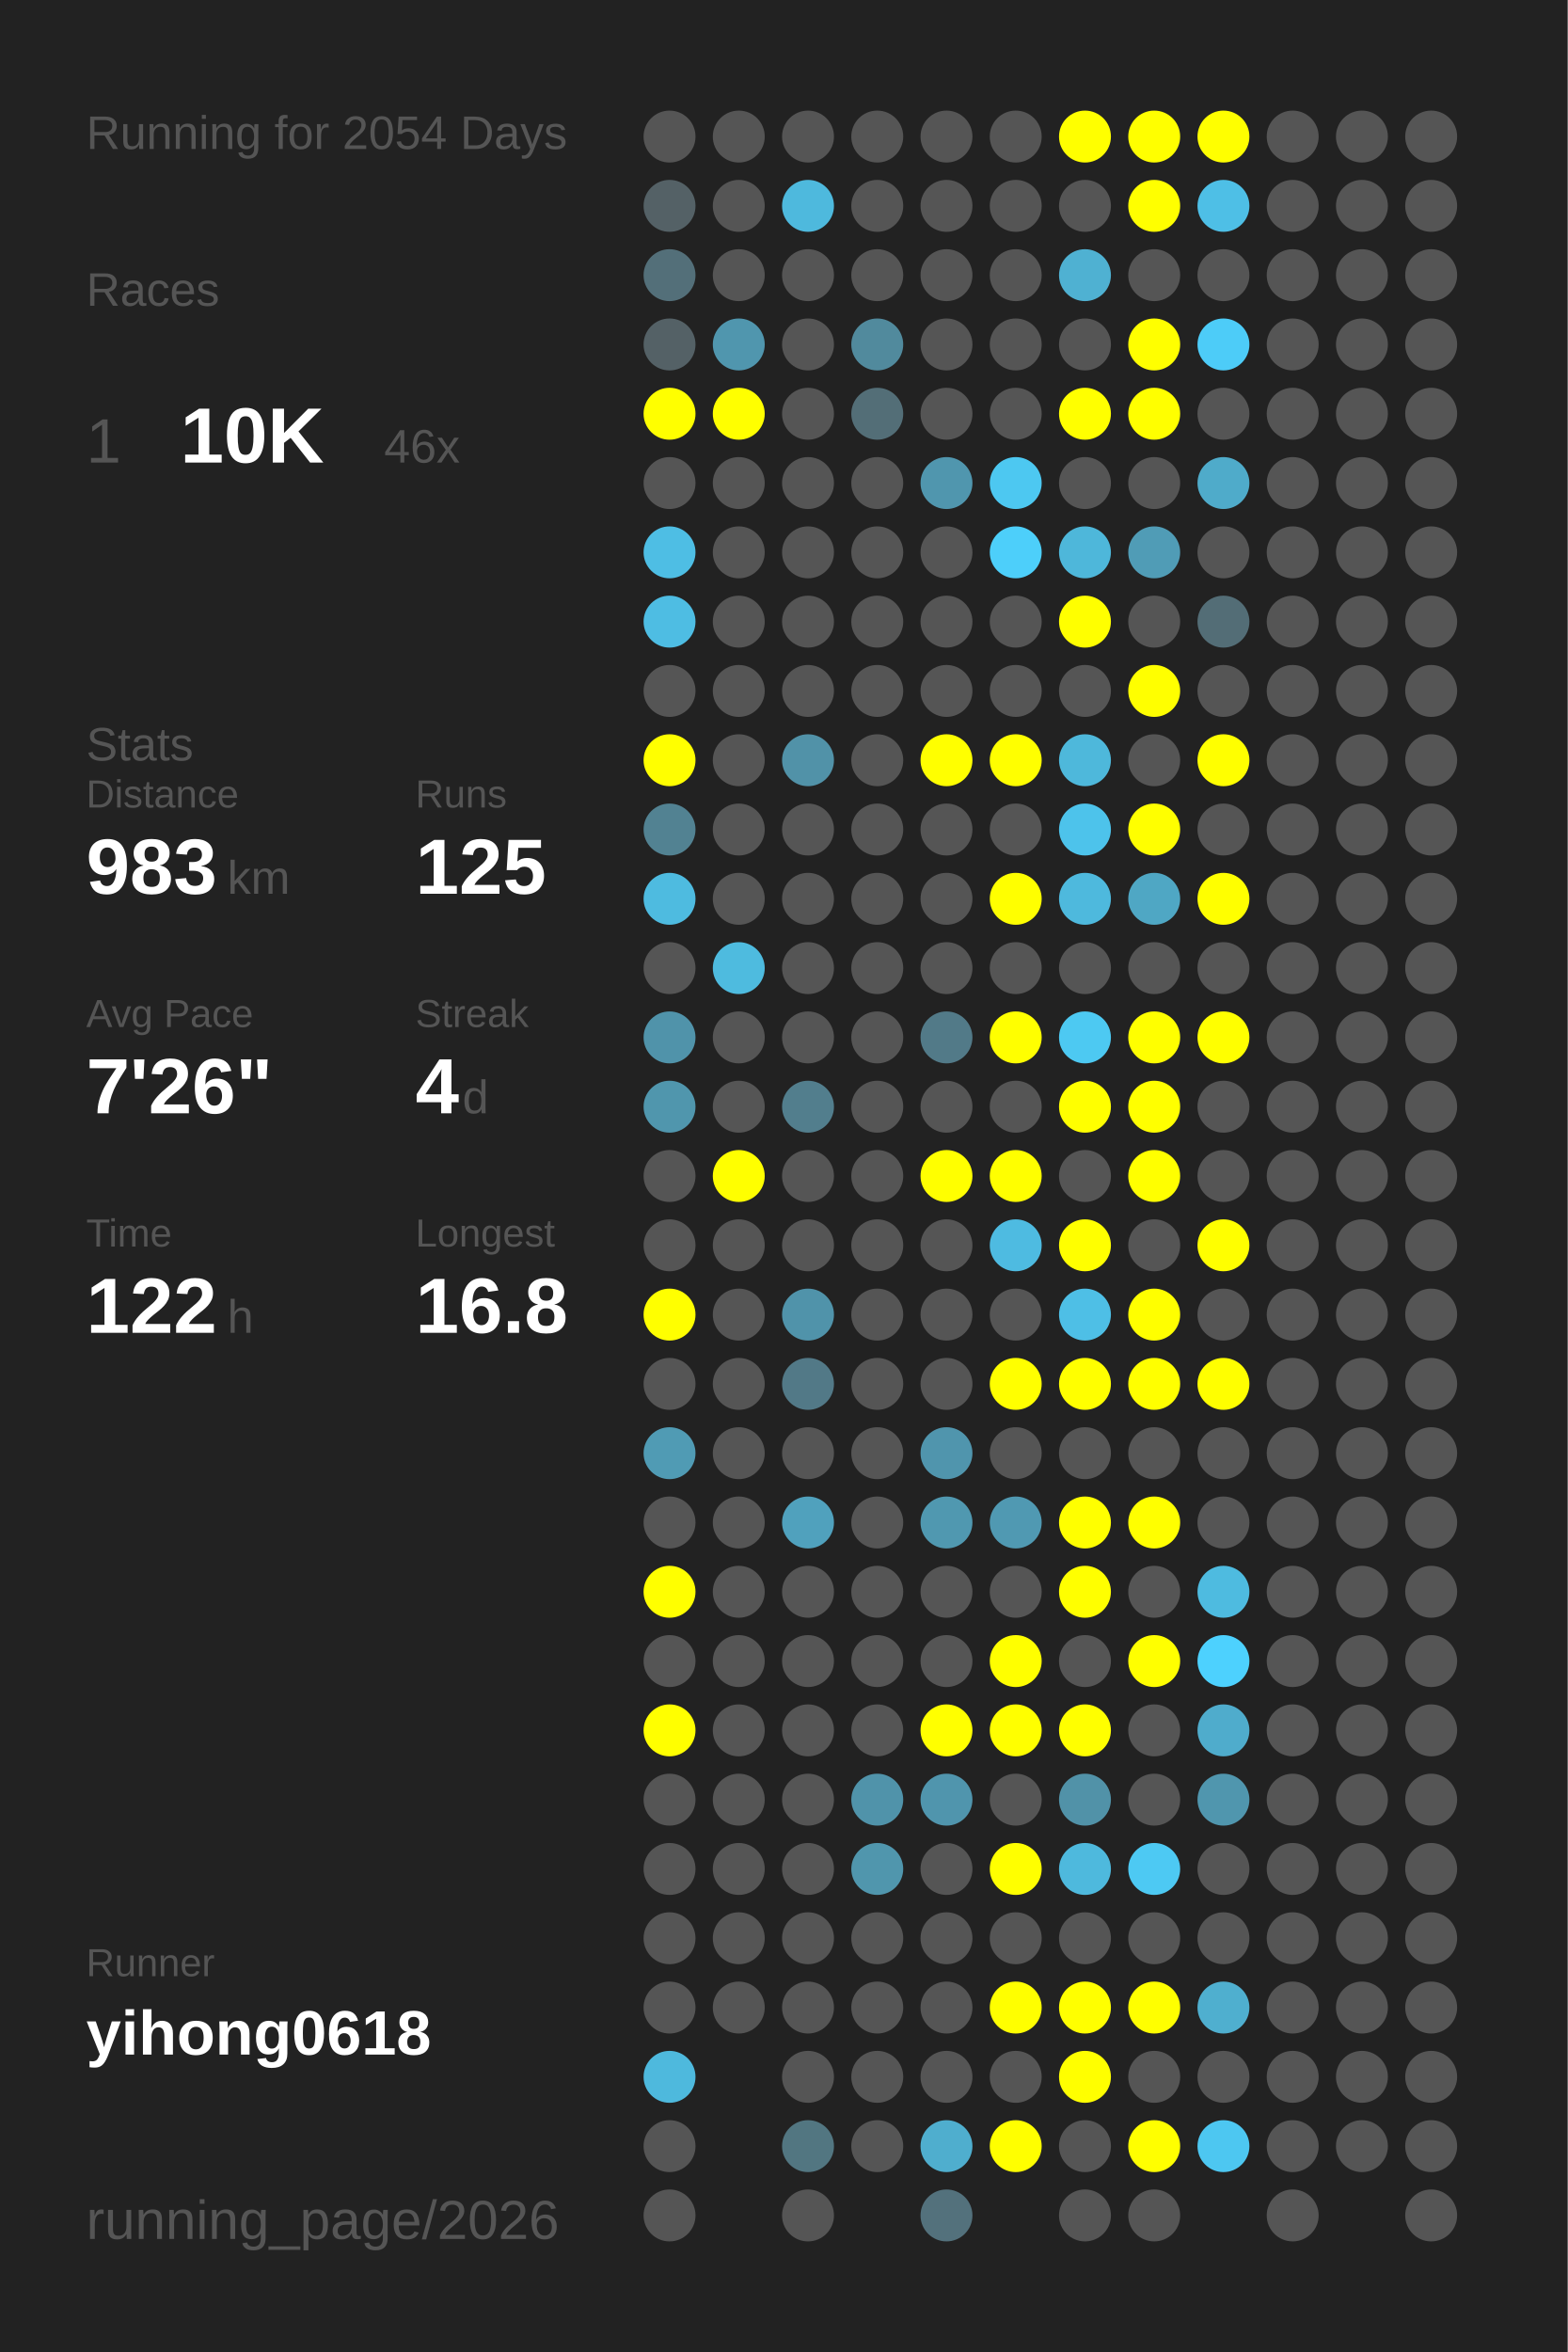
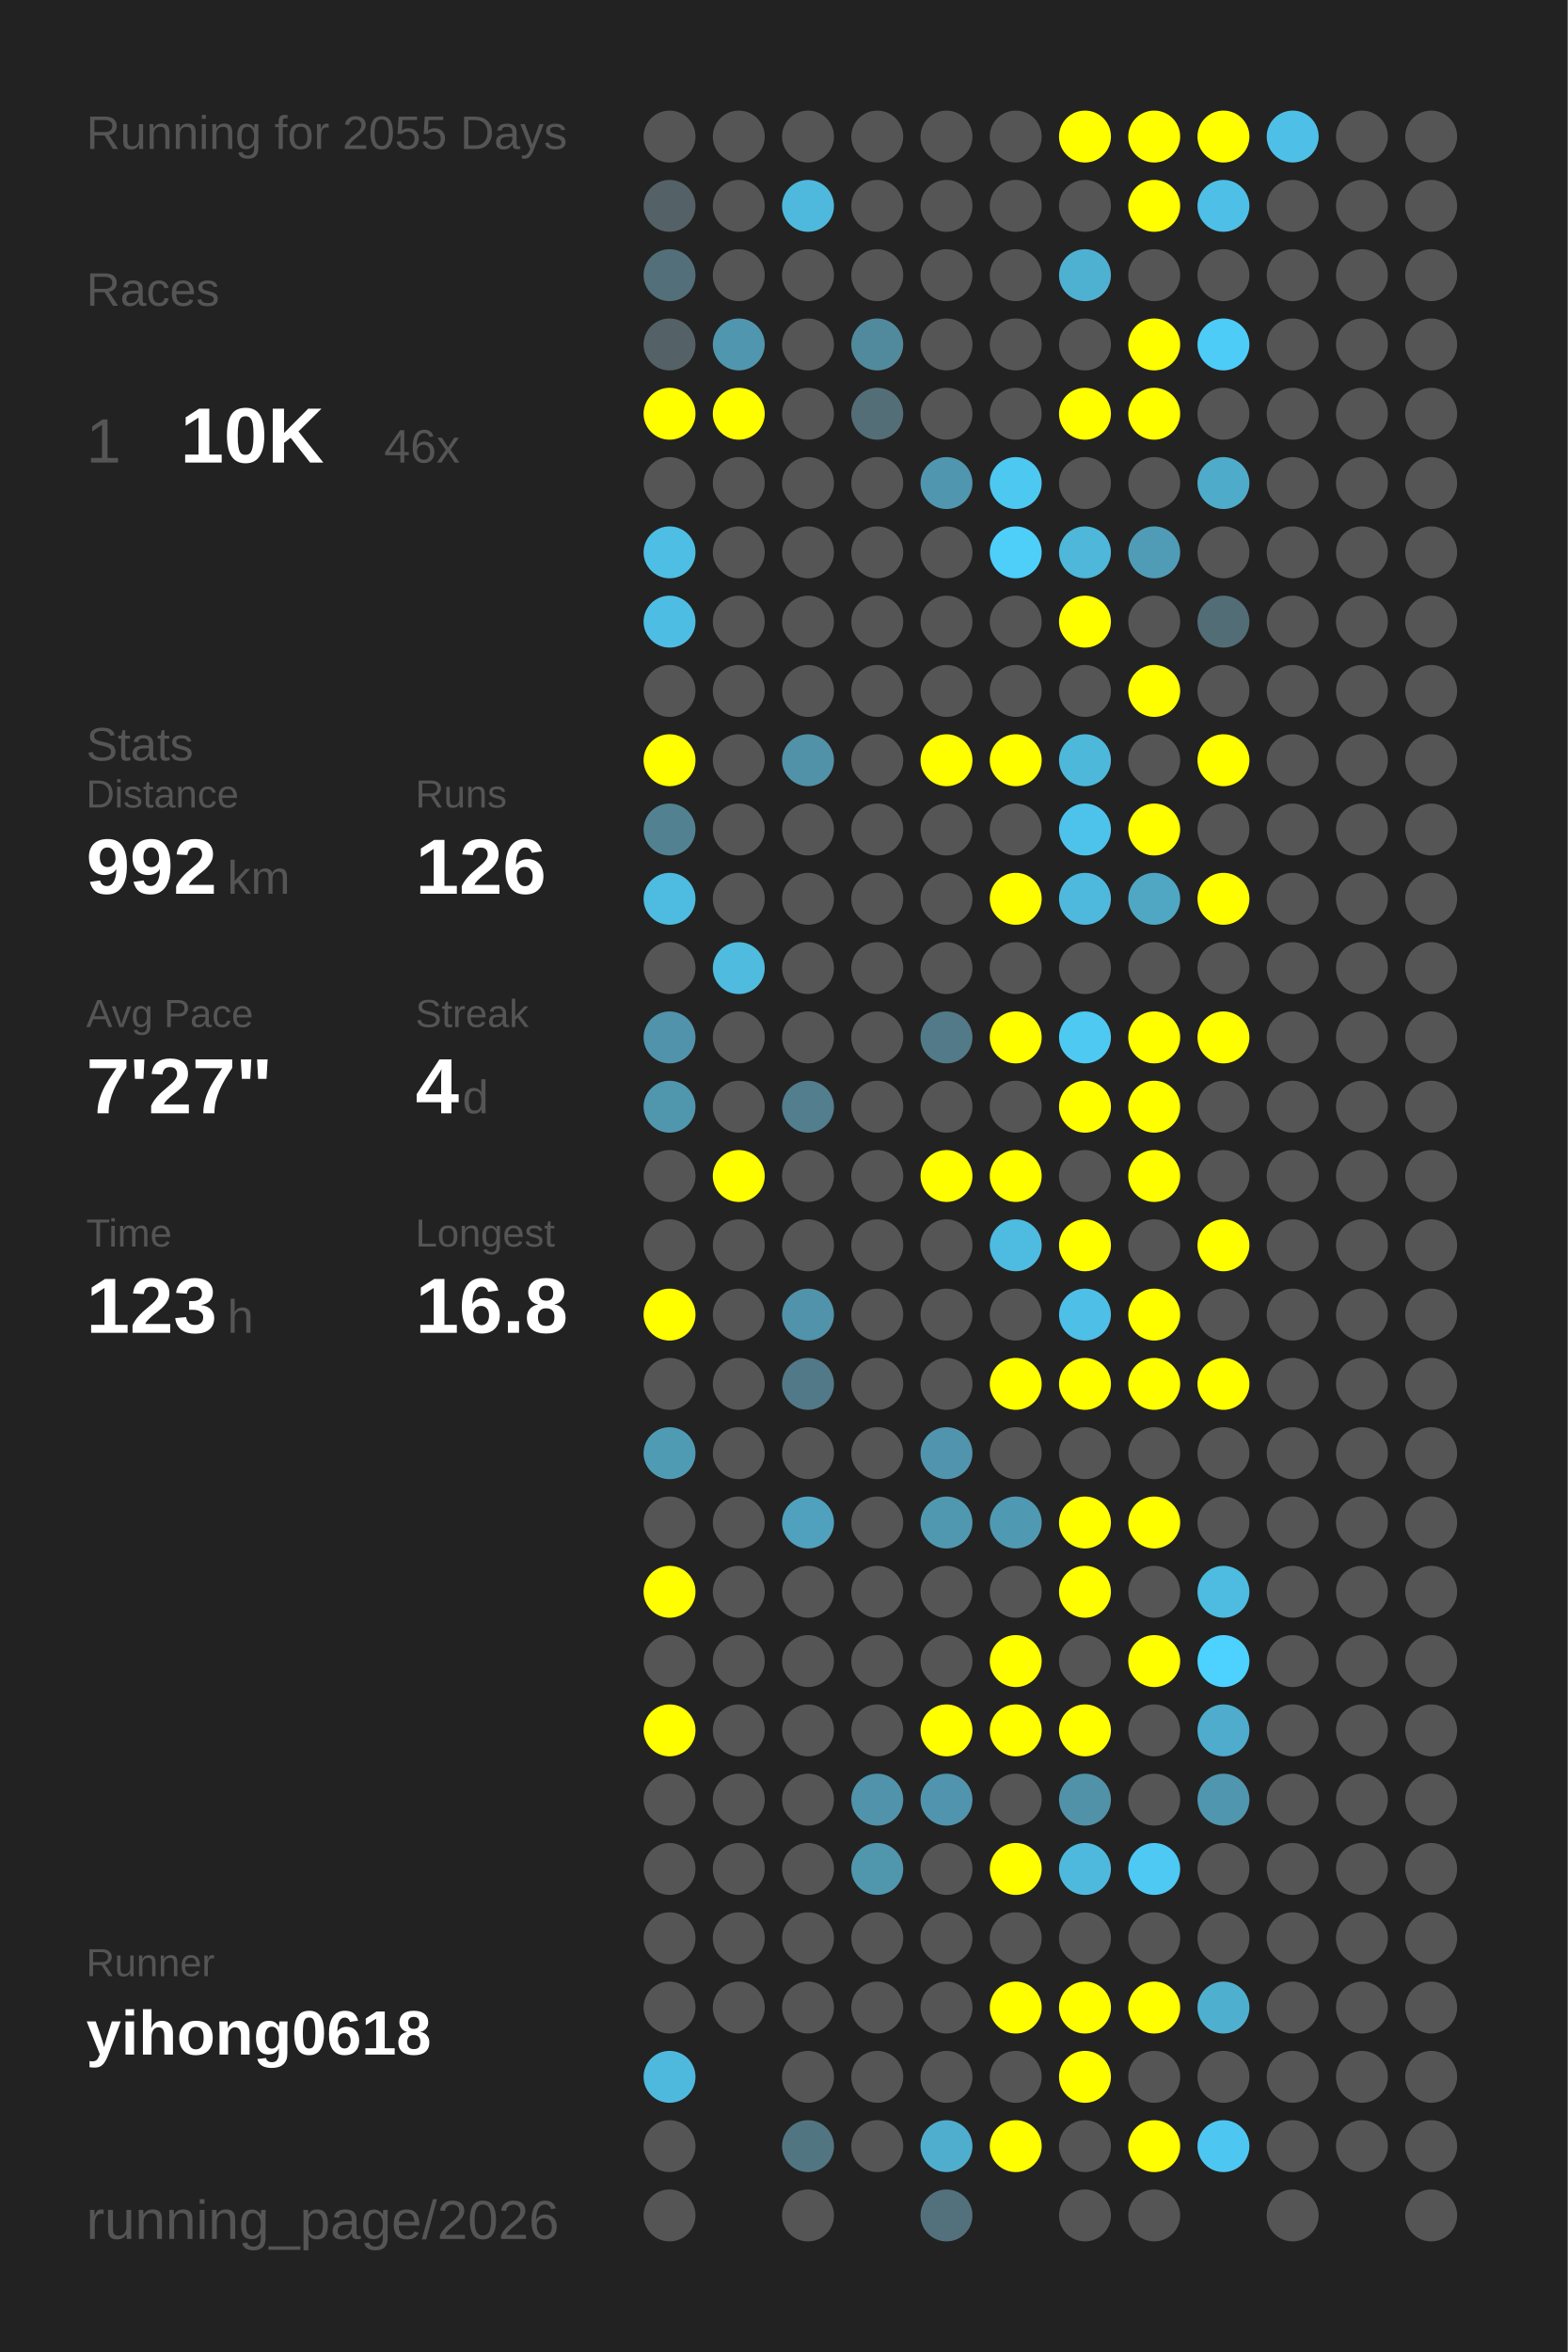
<svg xmlns="http://www.w3.org/2000/svg" baseProfile="full" height="300mm" version="1.1" viewBox="0,0,200,300" width="200mm">
  <defs />
  <rect fill="#222222" height="300" width="200" x="0" y="0" />
-   <text fill="#555555" style="font-size:6px; font-family:Arial;" x="11" y="19">Running for 2054 Days</text>
+   <text fill="#555555" style="font-size:6px; font-family:Arial;" x="11" y="19">Running for 2055 Days</text>
  <text fill="#555555" style="font-size:6px; font-family:Arial;" x="11" y="39">Races</text>
  <text fill="#555555" style="font-size:8px; font-family:Arial;" x="11" y="59">1</text>
  <text fill="#FFFFFF" style="font-size:10px; font-family:Arial; font-weight:bold;" x="23" y="59">10K</text>
  <text fill="#555555" style="font-size:6px; font-family:Arial;" x="49" y="59">46x</text>
  <text fill="#555555" style="font-size:6px; font-family:Arial;" x="11" y="97">Stats</text>
  <text fill="#555555" style="font-size:5px; font-family:Arial;" x="11" y="103">Distance</text>
-   <text fill="#FFFFFF" style="font-size:10px; font-family:Arial; font-weight:bold;" x="11" y="114">983</text>
+   <text fill="#FFFFFF" style="font-size:10px; font-family:Arial; font-weight:bold;" x="11" y="114">992</text>
  <text fill="#555555" style="font-size:6px; font-family:Arial;" x="29" y="114">km</text>
  <text fill="#555555" style="font-size:5px; font-family:Arial;" x="53" y="103">Runs</text>
-   <text fill="#FFFFFF" style="font-size:10px; font-family:Arial; font-weight:bold;" x="53" y="114">125</text>
+   <text fill="#FFFFFF" style="font-size:10px; font-family:Arial; font-weight:bold;" x="53" y="114">126</text>
  <text fill="#555555" style="font-size:5px; font-family:Arial;" x="11" y="131">Avg Pace</text>
-   <text fill="#FFFFFF" style="font-size:10px; font-family:Arial; font-weight:bold;" x="11" y="142">7'26"</text>
+   <text fill="#FFFFFF" style="font-size:10px; font-family:Arial; font-weight:bold;" x="11" y="142">7'27"</text>
  <text fill="#555555" style="font-size:5px; font-family:Arial;" x="53" y="131">Streak</text>
  <text fill="#FFFFFF" style="font-size:10px; font-family:Arial; font-weight:bold;" x="53" y="142">4</text>
  <text fill="#555555" style="font-size:6px; font-family:Arial;" x="59" y="142">d</text>
  <text fill="#555555" style="font-size:5px; font-family:Arial;" x="11" y="159">Time</text>
-   <text fill="#FFFFFF" style="font-size:10px; font-family:Arial; font-weight:bold;" x="11" y="170">122</text>
+   <text fill="#FFFFFF" style="font-size:10px; font-family:Arial; font-weight:bold;" x="11" y="170">123</text>
  <text fill="#555555" style="font-size:6px; font-family:Arial;" x="29" y="170">h</text>
  <text fill="#555555" style="font-size:5px; font-family:Arial;" x="53" y="159">Longest</text>
  <text fill="#FFFFFF" style="font-size:10px; font-family:Arial; font-weight:bold;" x="53" y="170">16.8</text>
  <text fill="#555555" style="font-size:5px; font-family:Arial;" x="11" y="252.065">Runner</text>
  <text fill="#FFFFFF" style="font-size:8px; font-family:Arial; font-weight:bold;" x="11" y="262.065">yihong0618</text>
  <text fill="#555555" style="font-size:7px; font-family:Arial;" x="11" y="285.581">running_page/2026</text>
  <circle cx="85.417" cy="17.419" fill="#555555" r="3.312" />
  <circle cx="85.417" cy="26.258" fill="#546166" r="3.312" />
  <circle cx="85.417" cy="35.097" fill="#536f79" r="3.312" />
  <circle cx="85.417" cy="43.935" fill="#546166" r="3.312" />
  <circle cx="85.417" cy="52.774" fill="#FFFF00" r="3.312" />
  <circle cx="85.417" cy="61.613" fill="#555555" r="3.312" />
  <circle cx="85.417" cy="70.452" fill="#4ebee4" r="3.312" />
  <circle cx="85.417" cy="79.29" fill="#4ebde3" r="3.312" />
  <circle cx="85.417" cy="88.129" fill="#555555" r="3.312" />
  <circle cx="85.417" cy="96.968" fill="#FFFF00" r="3.312" />
  <circle cx="85.417" cy="105.806" fill="#528292" r="3.312" />
  <circle cx="85.417" cy="114.645" fill="#4ebbe0" r="3.312" />
  <circle cx="85.417" cy="123.484" fill="#555555" r="3.312" />
  <circle cx="85.417" cy="132.323" fill="#5093aa" r="3.312" />
  <circle cx="85.417" cy="141.161" fill="#5096ad" r="3.312" />
  <circle cx="85.417" cy="150" fill="#555555" r="3.312" />
  <circle cx="85.417" cy="158.839" fill="#555555" r="3.312" />
  <circle cx="85.417" cy="167.677" fill="#FFFF00" r="3.312" />
  <circle cx="85.417" cy="176.516" fill="#555555" r="3.312" />
  <circle cx="85.417" cy="185.355" fill="#509bb4" r="3.312" />
  <circle cx="85.417" cy="194.194" fill="#555555" r="3.312" />
  <circle cx="85.417" cy="203.032" fill="#FFFF00" r="3.312" />
  <circle cx="85.417" cy="211.871" fill="#555555" r="3.312" />
  <circle cx="85.417" cy="220.71" fill="#FFFF00" r="3.312" />
  <circle cx="85.417" cy="229.548" fill="#555555" r="3.312" />
  <circle cx="85.417" cy="238.387" fill="#555555" r="3.312" />
  <circle cx="85.417" cy="247.226" fill="#555555" r="3.312" />
  <circle cx="85.417" cy="256.065" fill="#555555" r="3.312" />
  <circle cx="85.417" cy="264.903" fill="#4eb9dd" r="3.312" />
  <circle cx="85.417" cy="273.742" fill="#555555" r="3.312" />
  <circle cx="85.417" cy="282.581" fill="#555555" r="3.312" />
  <circle cx="94.25" cy="17.419" fill="#555555" r="3.312" />
  <circle cx="94.25" cy="26.258" fill="#555555" r="3.312" />
  <circle cx="94.25" cy="35.097" fill="#555555" r="3.312" />
  <circle cx="94.25" cy="43.935" fill="#5096ae" r="3.312" />
  <circle cx="94.25" cy="52.774" fill="#FFFF00" r="3.312" />
  <circle cx="94.25" cy="61.613" fill="#555555" r="3.312" />
  <circle cx="94.25" cy="70.452" fill="#555555" r="3.312" />
  <circle cx="94.25" cy="79.29" fill="#555555" r="3.312" />
  <circle cx="94.25" cy="88.129" fill="#555555" r="3.312" />
  <circle cx="94.25" cy="96.968" fill="#555555" r="3.312" />
  <circle cx="94.25" cy="105.806" fill="#555555" r="3.312" />
  <circle cx="94.25" cy="114.645" fill="#555555" r="3.312" />
  <circle cx="94.25" cy="123.484" fill="#4ebbdf" r="3.312" />
  <circle cx="94.25" cy="132.323" fill="#555555" r="3.312" />
  <circle cx="94.25" cy="141.161" fill="#555555" r="3.312" />
  <circle cx="94.25" cy="150" fill="#FFFF00" r="3.312" />
  <circle cx="94.25" cy="158.839" fill="#555555" r="3.312" />
  <circle cx="94.25" cy="167.677" fill="#555555" r="3.312" />
  <circle cx="94.25" cy="176.516" fill="#555555" r="3.312" />
  <circle cx="94.25" cy="185.355" fill="#555555" r="3.312" />
  <circle cx="94.25" cy="194.194" fill="#555555" r="3.312" />
  <circle cx="94.25" cy="203.032" fill="#555555" r="3.312" />
  <circle cx="94.25" cy="211.871" fill="#555555" r="3.312" />
  <circle cx="94.25" cy="220.71" fill="#555555" r="3.312" />
  <circle cx="94.25" cy="229.548" fill="#555555" r="3.312" />
  <circle cx="94.25" cy="238.387" fill="#555555" r="3.312" />
  <circle cx="94.25" cy="247.226" fill="#555555" r="3.312" />
  <circle cx="94.25" cy="256.065" fill="#555555" r="3.312" />
  <circle cx="103.083" cy="17.419" fill="#555555" r="3.312" />
  <circle cx="103.083" cy="26.258" fill="#4eb9dd" r="3.312" />
  <circle cx="103.083" cy="35.097" fill="#555555" r="3.312" />
  <circle cx="103.083" cy="43.935" fill="#555555" r="3.312" />
  <circle cx="103.083" cy="52.774" fill="#555555" r="3.312" />
  <circle cx="103.083" cy="61.613" fill="#555555" r="3.312" />
  <circle cx="103.083" cy="70.452" fill="#555555" r="3.312" />
  <circle cx="103.083" cy="79.29" fill="#555555" r="3.312" />
  <circle cx="103.083" cy="88.129" fill="#555555" r="3.312" />
  <circle cx="103.083" cy="96.968" fill="#5192a8" r="3.312" />
  <circle cx="103.083" cy="105.806" fill="#555555" r="3.312" />
  <circle cx="103.083" cy="114.645" fill="#555555" r="3.312" />
  <circle cx="103.083" cy="123.484" fill="#555555" r="3.312" />
  <circle cx="103.083" cy="132.323" fill="#555555" r="3.312" />
  <circle cx="103.083" cy="141.161" fill="#527e8d" r="3.312" />
  <circle cx="103.083" cy="150" fill="#555555" r="3.312" />
  <circle cx="103.083" cy="158.839" fill="#555555" r="3.312" />
  <circle cx="103.083" cy="167.677" fill="#5093aa" r="3.312" />
  <circle cx="103.083" cy="176.516" fill="#527987" r="3.312" />
  <circle cx="103.083" cy="185.355" fill="#555555" r="3.312" />
  <circle cx="103.083" cy="194.194" fill="#50a1bd" r="3.312" />
  <circle cx="103.083" cy="203.032" fill="#555555" r="3.312" />
  <circle cx="103.083" cy="211.871" fill="#555555" r="3.312" />
  <circle cx="103.083" cy="220.71" fill="#555555" r="3.312" />
  <circle cx="103.083" cy="229.548" fill="#555555" r="3.312" />
  <circle cx="103.083" cy="238.387" fill="#555555" r="3.312" />
  <circle cx="103.083" cy="247.226" fill="#555555" r="3.312" />
  <circle cx="103.083" cy="256.065" fill="#555555" r="3.312" />
  <circle cx="103.083" cy="264.903" fill="#555555" r="3.312" />
  <circle cx="103.083" cy="273.742" fill="#527681" r="3.312" />
  <circle cx="103.083" cy="282.581" fill="#555555" r="3.312" />
  <circle cx="111.917" cy="17.419" fill="#555555" r="3.312" />
  <circle cx="111.917" cy="26.258" fill="#555555" r="3.312" />
  <circle cx="111.917" cy="35.097" fill="#555555" r="3.312" />
  <circle cx="111.917" cy="43.935" fill="#518a9d" r="3.312" />
  <circle cx="111.917" cy="52.774" fill="#536e77" r="3.312" />
  <circle cx="111.917" cy="61.613" fill="#555555" r="3.312" />
  <circle cx="111.917" cy="70.452" fill="#555555" r="3.312" />
  <circle cx="111.917" cy="79.29" fill="#555555" r="3.312" />
  <circle cx="111.917" cy="88.129" fill="#555555" r="3.312" />
  <circle cx="111.917" cy="96.968" fill="#555555" r="3.312" />
  <circle cx="111.917" cy="105.806" fill="#555555" r="3.312" />
  <circle cx="111.917" cy="114.645" fill="#555555" r="3.312" />
  <circle cx="111.917" cy="123.484" fill="#555555" r="3.312" />
  <circle cx="111.917" cy="132.323" fill="#555555" r="3.312" />
  <circle cx="111.917" cy="141.161" fill="#555555" r="3.312" />
  <circle cx="111.917" cy="150" fill="#555555" r="3.312" />
  <circle cx="111.917" cy="158.839" fill="#555555" r="3.312" />
  <circle cx="111.917" cy="167.677" fill="#555555" r="3.312" />
  <circle cx="111.917" cy="176.516" fill="#555555" r="3.312" />
  <circle cx="111.917" cy="185.355" fill="#555555" r="3.312" />
  <circle cx="111.917" cy="194.194" fill="#555555" r="3.312" />
  <circle cx="111.917" cy="203.032" fill="#555555" r="3.312" />
  <circle cx="111.917" cy="211.871" fill="#555555" r="3.312" />
  <circle cx="111.917" cy="220.71" fill="#555555" r="3.312" />
  <circle cx="111.917" cy="229.548" fill="#5093aa" r="3.312" />
  <circle cx="111.917" cy="238.387" fill="#5096ad" r="3.312" />
  <circle cx="111.917" cy="247.226" fill="#555555" r="3.312" />
  <circle cx="111.917" cy="256.065" fill="#555555" r="3.312" />
  <circle cx="111.917" cy="264.903" fill="#555555" r="3.312" />
  <circle cx="111.917" cy="273.742" fill="#555555" r="3.312" />
  <circle cx="120.75" cy="17.419" fill="#555555" r="3.312" />
  <circle cx="120.75" cy="26.258" fill="#555555" r="3.312" />
  <circle cx="120.75" cy="35.097" fill="#555555" r="3.312" />
  <circle cx="120.75" cy="43.935" fill="#555555" r="3.312" />
  <circle cx="120.75" cy="52.774" fill="#555555" r="3.312" />
  <circle cx="120.75" cy="61.613" fill="#5096ae" r="3.312" />
  <circle cx="120.75" cy="70.452" fill="#555555" r="3.312" />
  <circle cx="120.75" cy="79.29" fill="#555555" r="3.312" />
  <circle cx="120.75" cy="88.129" fill="#555555" r="3.312" />
  <circle cx="120.75" cy="96.968" fill="#FFFF00" r="3.312" />
  <circle cx="120.75" cy="105.806" fill="#555555" r="3.312" />
  <circle cx="120.75" cy="114.645" fill="#555555" r="3.312" />
  <circle cx="120.75" cy="123.484" fill="#555555" r="3.312" />
  <circle cx="120.75" cy="132.323" fill="#527a88" r="3.312" />
  <circle cx="120.75" cy="141.161" fill="#555555" r="3.312" />
  <circle cx="120.75" cy="150" fill="#FFFF00" r="3.312" />
  <circle cx="120.75" cy="158.839" fill="#555555" r="3.312" />
  <circle cx="120.75" cy="167.677" fill="#555555" r="3.312" />
  <circle cx="120.75" cy="176.516" fill="#555555" r="3.312" />
  <circle cx="120.75" cy="185.355" fill="#5095ad" r="3.312" />
  <circle cx="120.75" cy="194.194" fill="#5098b0" r="3.312" />
  <circle cx="120.75" cy="203.032" fill="#555555" r="3.312" />
  <circle cx="120.75" cy="211.871" fill="#555555" r="3.312" />
  <circle cx="120.75" cy="220.71" fill="#FFFF00" r="3.312" />
  <circle cx="120.75" cy="229.548" fill="#5095ad" r="3.312" />
  <circle cx="120.75" cy="238.387" fill="#555555" r="3.312" />
  <circle cx="120.75" cy="247.226" fill="#555555" r="3.312" />
  <circle cx="120.75" cy="256.065" fill="#555555" r="3.312" />
  <circle cx="120.75" cy="264.903" fill="#555555" r="3.312" />
  <circle cx="120.75" cy="273.742" fill="#4faece" r="3.312" />
  <circle cx="120.75" cy="282.581" fill="#53717c" r="3.312" />
  <circle cx="129.583" cy="17.419" fill="#555555" r="3.312" />
  <circle cx="129.583" cy="26.258" fill="#555555" r="3.312" />
  <circle cx="129.583" cy="35.097" fill="#555555" r="3.312" />
  <circle cx="129.583" cy="43.935" fill="#555555" r="3.312" />
  <circle cx="129.583" cy="52.774" fill="#555555" r="3.312" />
  <circle cx="129.583" cy="61.613" fill="#4dc8f1" r="3.312" />
  <circle cx="129.583" cy="70.452" fill="#4dcffa" r="3.312" />
  <circle cx="129.583" cy="79.29" fill="#555555" r="3.312" />
  <circle cx="129.583" cy="88.129" fill="#555555" r="3.312" />
  <circle cx="129.583" cy="96.968" fill="#FFFF00" r="3.312" />
  <circle cx="129.583" cy="105.806" fill="#555555" r="3.312" />
  <circle cx="129.583" cy="114.645" fill="#FFFF00" r="3.312" />
  <circle cx="129.583" cy="123.484" fill="#555555" r="3.312" />
  <circle cx="129.583" cy="132.323" fill="#FFFF00" r="3.312" />
  <circle cx="129.583" cy="141.161" fill="#555555" r="3.312" />
  <circle cx="129.583" cy="150" fill="#FFFF00" r="3.312" />
  <circle cx="129.583" cy="158.839" fill="#4ebbe1" r="3.312" />
  <circle cx="129.583" cy="167.677" fill="#555555" r="3.312" />
  <circle cx="129.583" cy="176.516" fill="#FFFF00" r="3.312" />
  <circle cx="129.583" cy="185.355" fill="#555555" r="3.312" />
  <circle cx="129.583" cy="194.194" fill="#5099b2" r="3.312" />
  <circle cx="129.583" cy="203.032" fill="#555555" r="3.312" />
  <circle cx="129.583" cy="211.871" fill="#FFFF00" r="3.312" />
  <circle cx="129.583" cy="220.71" fill="#FFFF00" r="3.312" />
  <circle cx="129.583" cy="229.548" fill="#555555" r="3.312" />
  <circle cx="129.583" cy="238.387" fill="#FFFF00" r="3.312" />
  <circle cx="129.583" cy="247.226" fill="#555555" r="3.312" />
  <circle cx="129.583" cy="256.065" fill="#FFFF00" r="3.312" />
  <circle cx="129.583" cy="264.903" fill="#555555" r="3.312" />
  <circle cx="129.583" cy="273.742" fill="#FFFF00" r="3.312" />
  <circle cx="138.417" cy="17.419" fill="#FFFF00" r="3.312" />
  <circle cx="138.417" cy="26.258" fill="#555555" r="3.312" />
  <circle cx="138.417" cy="35.097" fill="#4fb1d2" r="3.312" />
  <circle cx="138.417" cy="43.935" fill="#555555" r="3.312" />
  <circle cx="138.417" cy="52.774" fill="#FFFF00" r="3.312" />
  <circle cx="138.417" cy="61.613" fill="#555555" r="3.312" />
  <circle cx="138.417" cy="70.452" fill="#4eb7da" r="3.312" />
  <circle cx="138.417" cy="79.29" fill="#FFFF00" r="3.312" />
  <circle cx="138.417" cy="88.129" fill="#555555" r="3.312" />
  <circle cx="138.417" cy="96.968" fill="#4eb8db" r="3.312" />
  <circle cx="138.417" cy="105.806" fill="#4dc3eb" r="3.312" />
  <circle cx="138.417" cy="114.645" fill="#4eb9dd" r="3.312" />
  <circle cx="138.417" cy="123.484" fill="#555555" r="3.312" />
  <circle cx="138.417" cy="132.323" fill="#4dc9f2" r="3.312" />
  <circle cx="138.417" cy="141.161" fill="#FFFF00" r="3.312" />
  <circle cx="138.417" cy="150" fill="#555555" r="3.312" />
  <circle cx="138.417" cy="158.839" fill="#FFFF00" r="3.312" />
  <circle cx="138.417" cy="167.677" fill="#4ebfe6" r="3.312" />
  <circle cx="138.417" cy="176.516" fill="#FFFF00" r="3.312" />
  <circle cx="138.417" cy="185.355" fill="#555555" r="3.312" />
  <circle cx="138.417" cy="194.194" fill="#FFFF00" r="3.312" />
  <circle cx="138.417" cy="203.032" fill="#FFFF00" r="3.312" />
  <circle cx="138.417" cy="211.871" fill="#555555" r="3.312" />
  <circle cx="138.417" cy="220.71" fill="#FFFF00" r="3.312" />
  <circle cx="138.417" cy="229.548" fill="#5192a8" r="3.312" />
  <circle cx="138.417" cy="238.387" fill="#4eb9dd" r="3.312" />
  <circle cx="138.417" cy="247.226" fill="#555555" r="3.312" />
  <circle cx="138.417" cy="256.065" fill="#FFFF00" r="3.312" />
  <circle cx="138.417" cy="264.903" fill="#FFFF00" r="3.312" />
  <circle cx="138.417" cy="273.742" fill="#555555" r="3.312" />
  <circle cx="138.417" cy="282.581" fill="#555555" r="3.312" />
  <circle cx="147.25" cy="17.419" fill="#FFFF00" r="3.312" />
  <circle cx="147.25" cy="26.258" fill="#FFFF00" r="3.312" />
  <circle cx="147.25" cy="35.097" fill="#555555" r="3.312" />
  <circle cx="147.25" cy="43.935" fill="#FFFF00" r="3.312" />
  <circle cx="147.25" cy="52.774" fill="#FFFF00" r="3.312" />
  <circle cx="147.25" cy="61.613" fill="#555555" r="3.312" />
  <circle cx="147.25" cy="70.452" fill="#509cb6" r="3.312" />
  <circle cx="147.25" cy="79.29" fill="#555555" r="3.312" />
  <circle cx="147.25" cy="88.129" fill="#FFFF00" r="3.312" />
  <circle cx="147.25" cy="96.968" fill="#555555" r="3.312" />
  <circle cx="147.25" cy="105.806" fill="#FFFF00" r="3.312" />
  <circle cx="147.25" cy="114.645" fill="#4fa7c4" r="3.312" />
  <circle cx="147.25" cy="123.484" fill="#555555" r="3.312" />
  <circle cx="147.25" cy="132.323" fill="#FFFF00" r="3.312" />
  <circle cx="147.25" cy="141.161" fill="#FFFF00" r="3.312" />
  <circle cx="147.25" cy="150" fill="#FFFF00" r="3.312" />
  <circle cx="147.25" cy="158.839" fill="#555555" r="3.312" />
  <circle cx="147.25" cy="167.677" fill="#FFFF00" r="3.312" />
  <circle cx="147.25" cy="176.516" fill="#FFFF00" r="3.312" />
  <circle cx="147.25" cy="185.355" fill="#555555" r="3.312" />
  <circle cx="147.25" cy="194.194" fill="#FFFF00" r="3.312" />
  <circle cx="147.25" cy="203.032" fill="#555555" r="3.312" />
  <circle cx="147.25" cy="211.871" fill="#FFFF00" r="3.312" />
  <circle cx="147.25" cy="220.71" fill="#555555" r="3.312" />
  <circle cx="147.25" cy="229.548" fill="#555555" r="3.312" />
  <circle cx="147.25" cy="238.387" fill="#4dc9f3" r="3.312" />
  <circle cx="147.25" cy="247.226" fill="#555555" r="3.312" />
  <circle cx="147.25" cy="256.065" fill="#FFFF00" r="3.312" />
  <circle cx="147.25" cy="264.903" fill="#555555" r="3.312" />
  <circle cx="147.25" cy="273.742" fill="#FFFF00" r="3.312" />
  <circle cx="147.25" cy="282.581" fill="#555555" r="3.312" />
  <circle cx="156.083" cy="17.419" fill="#FFFF00" r="3.312" />
  <circle cx="156.083" cy="26.258" fill="#4ebfe6" r="3.312" />
  <circle cx="156.083" cy="35.097" fill="#555555" r="3.312" />
  <circle cx="156.083" cy="43.935" fill="#4dccf8" r="3.312" />
  <circle cx="156.083" cy="52.774" fill="#555555" r="3.312" />
  <circle cx="156.083" cy="61.613" fill="#4fabca" r="3.312" />
  <circle cx="156.083" cy="70.452" fill="#555555" r="3.312" />
  <circle cx="156.083" cy="79.29" fill="#536d76" r="3.312" />
  <circle cx="156.083" cy="88.129" fill="#555555" r="3.312" />
  <circle cx="156.083" cy="96.968" fill="#FFFF00" r="3.312" />
  <circle cx="156.083" cy="105.806" fill="#555555" r="3.312" />
  <circle cx="156.083" cy="114.645" fill="#FFFF00" r="3.312" />
  <circle cx="156.083" cy="123.484" fill="#555555" r="3.312" />
  <circle cx="156.083" cy="132.323" fill="#FFFF00" r="3.312" />
  <circle cx="156.083" cy="141.161" fill="#555555" r="3.312" />
  <circle cx="156.083" cy="150" fill="#555555" r="3.312" />
  <circle cx="156.083" cy="158.839" fill="#FFFF00" r="3.312" />
  <circle cx="156.083" cy="167.677" fill="#555555" r="3.312" />
  <circle cx="156.083" cy="176.516" fill="#FFFF00" r="3.312" />
  <circle cx="156.083" cy="185.355" fill="#555555" r="3.312" />
  <circle cx="156.083" cy="194.194" fill="#555555" r="3.312" />
  <circle cx="156.083" cy="203.032" fill="#4ebbe0" r="3.312" />
  <circle cx="156.083" cy="211.871" fill="#4dd1fe" r="3.312" />
  <circle cx="156.083" cy="220.71" fill="#4faccc" r="3.312" />
  <circle cx="156.083" cy="229.548" fill="#5096ae" r="3.312" />
  <circle cx="156.083" cy="238.387" fill="#555555" r="3.312" />
  <circle cx="156.083" cy="247.226" fill="#555555" r="3.312" />
  <circle cx="156.083" cy="256.065" fill="#4fafcf" r="3.312" />
  <circle cx="156.083" cy="264.903" fill="#555555" r="3.312" />
  <circle cx="156.083" cy="273.742" fill="#4dc7f1" r="3.312" />
-   <circle cx="164.917" cy="17.419" fill="#555555" r="3.312" />
+   <circle cx="164.917" cy="17.419" fill="#4ec0e7" r="3.312" />
  <circle cx="164.917" cy="26.258" fill="#555555" r="3.312" />
  <circle cx="164.917" cy="35.097" fill="#555555" r="3.312" />
  <circle cx="164.917" cy="43.935" fill="#555555" r="3.312" />
  <circle cx="164.917" cy="52.774" fill="#555555" r="3.312" />
  <circle cx="164.917" cy="61.613" fill="#555555" r="3.312" />
  <circle cx="164.917" cy="70.452" fill="#555555" r="3.312" />
  <circle cx="164.917" cy="79.29" fill="#555555" r="3.312" />
  <circle cx="164.917" cy="88.129" fill="#555555" r="3.312" />
  <circle cx="164.917" cy="96.968" fill="#555555" r="3.312" />
  <circle cx="164.917" cy="105.806" fill="#555555" r="3.312" />
  <circle cx="164.917" cy="114.645" fill="#555555" r="3.312" />
  <circle cx="164.917" cy="123.484" fill="#555555" r="3.312" />
  <circle cx="164.917" cy="132.323" fill="#555555" r="3.312" />
  <circle cx="164.917" cy="141.161" fill="#555555" r="3.312" />
  <circle cx="164.917" cy="150" fill="#555555" r="3.312" />
  <circle cx="164.917" cy="158.839" fill="#555555" r="3.312" />
  <circle cx="164.917" cy="167.677" fill="#555555" r="3.312" />
  <circle cx="164.917" cy="176.516" fill="#555555" r="3.312" />
  <circle cx="164.917" cy="185.355" fill="#555555" r="3.312" />
  <circle cx="164.917" cy="194.194" fill="#555555" r="3.312" />
  <circle cx="164.917" cy="203.032" fill="#555555" r="3.312" />
  <circle cx="164.917" cy="211.871" fill="#555555" r="3.312" />
  <circle cx="164.917" cy="220.71" fill="#555555" r="3.312" />
  <circle cx="164.917" cy="229.548" fill="#555555" r="3.312" />
  <circle cx="164.917" cy="238.387" fill="#555555" r="3.312" />
  <circle cx="164.917" cy="247.226" fill="#555555" r="3.312" />
  <circle cx="164.917" cy="256.065" fill="#555555" r="3.312" />
  <circle cx="164.917" cy="264.903" fill="#555555" r="3.312" />
  <circle cx="164.917" cy="273.742" fill="#555555" r="3.312" />
  <circle cx="164.917" cy="282.581" fill="#555555" r="3.312" />
  <circle cx="173.75" cy="17.419" fill="#555555" r="3.312" />
  <circle cx="173.75" cy="26.258" fill="#555555" r="3.312" />
  <circle cx="173.75" cy="35.097" fill="#555555" r="3.312" />
  <circle cx="173.75" cy="43.935" fill="#555555" r="3.312" />
  <circle cx="173.75" cy="52.774" fill="#555555" r="3.312" />
  <circle cx="173.75" cy="61.613" fill="#555555" r="3.312" />
  <circle cx="173.75" cy="70.452" fill="#555555" r="3.312" />
  <circle cx="173.75" cy="79.29" fill="#555555" r="3.312" />
  <circle cx="173.75" cy="88.129" fill="#555555" r="3.312" />
  <circle cx="173.75" cy="96.968" fill="#555555" r="3.312" />
  <circle cx="173.75" cy="105.806" fill="#555555" r="3.312" />
  <circle cx="173.75" cy="114.645" fill="#555555" r="3.312" />
  <circle cx="173.75" cy="123.484" fill="#555555" r="3.312" />
  <circle cx="173.75" cy="132.323" fill="#555555" r="3.312" />
  <circle cx="173.75" cy="141.161" fill="#555555" r="3.312" />
  <circle cx="173.75" cy="150" fill="#555555" r="3.312" />
  <circle cx="173.75" cy="158.839" fill="#555555" r="3.312" />
  <circle cx="173.75" cy="167.677" fill="#555555" r="3.312" />
  <circle cx="173.75" cy="176.516" fill="#555555" r="3.312" />
  <circle cx="173.75" cy="185.355" fill="#555555" r="3.312" />
  <circle cx="173.75" cy="194.194" fill="#555555" r="3.312" />
  <circle cx="173.75" cy="203.032" fill="#555555" r="3.312" />
  <circle cx="173.75" cy="211.871" fill="#555555" r="3.312" />
  <circle cx="173.75" cy="220.71" fill="#555555" r="3.312" />
  <circle cx="173.75" cy="229.548" fill="#555555" r="3.312" />
  <circle cx="173.75" cy="238.387" fill="#555555" r="3.312" />
  <circle cx="173.75" cy="247.226" fill="#555555" r="3.312" />
  <circle cx="173.75" cy="256.065" fill="#555555" r="3.312" />
  <circle cx="173.75" cy="264.903" fill="#555555" r="3.312" />
  <circle cx="173.75" cy="273.742" fill="#555555" r="3.312" />
  <circle cx="182.583" cy="17.419" fill="#555555" r="3.312" />
  <circle cx="182.583" cy="26.258" fill="#555555" r="3.312" />
  <circle cx="182.583" cy="35.097" fill="#555555" r="3.312" />
  <circle cx="182.583" cy="43.935" fill="#555555" r="3.312" />
  <circle cx="182.583" cy="52.774" fill="#555555" r="3.312" />
  <circle cx="182.583" cy="61.613" fill="#555555" r="3.312" />
  <circle cx="182.583" cy="70.452" fill="#555555" r="3.312" />
  <circle cx="182.583" cy="79.29" fill="#555555" r="3.312" />
  <circle cx="182.583" cy="88.129" fill="#555555" r="3.312" />
  <circle cx="182.583" cy="96.968" fill="#555555" r="3.312" />
  <circle cx="182.583" cy="105.806" fill="#555555" r="3.312" />
  <circle cx="182.583" cy="114.645" fill="#555555" r="3.312" />
  <circle cx="182.583" cy="123.484" fill="#555555" r="3.312" />
  <circle cx="182.583" cy="132.323" fill="#555555" r="3.312" />
  <circle cx="182.583" cy="141.161" fill="#555555" r="3.312" />
  <circle cx="182.583" cy="150" fill="#555555" r="3.312" />
  <circle cx="182.583" cy="158.839" fill="#555555" r="3.312" />
  <circle cx="182.583" cy="167.677" fill="#555555" r="3.312" />
  <circle cx="182.583" cy="176.516" fill="#555555" r="3.312" />
  <circle cx="182.583" cy="185.355" fill="#555555" r="3.312" />
  <circle cx="182.583" cy="194.194" fill="#555555" r="3.312" />
  <circle cx="182.583" cy="203.032" fill="#555555" r="3.312" />
  <circle cx="182.583" cy="211.871" fill="#555555" r="3.312" />
  <circle cx="182.583" cy="220.71" fill="#555555" r="3.312" />
  <circle cx="182.583" cy="229.548" fill="#555555" r="3.312" />
  <circle cx="182.583" cy="238.387" fill="#555555" r="3.312" />
  <circle cx="182.583" cy="247.226" fill="#555555" r="3.312" />
  <circle cx="182.583" cy="256.065" fill="#555555" r="3.312" />
  <circle cx="182.583" cy="264.903" fill="#555555" r="3.312" />
  <circle cx="182.583" cy="273.742" fill="#555555" r="3.312" />
  <circle cx="182.583" cy="282.581" fill="#555555" r="3.312" />
</svg>
